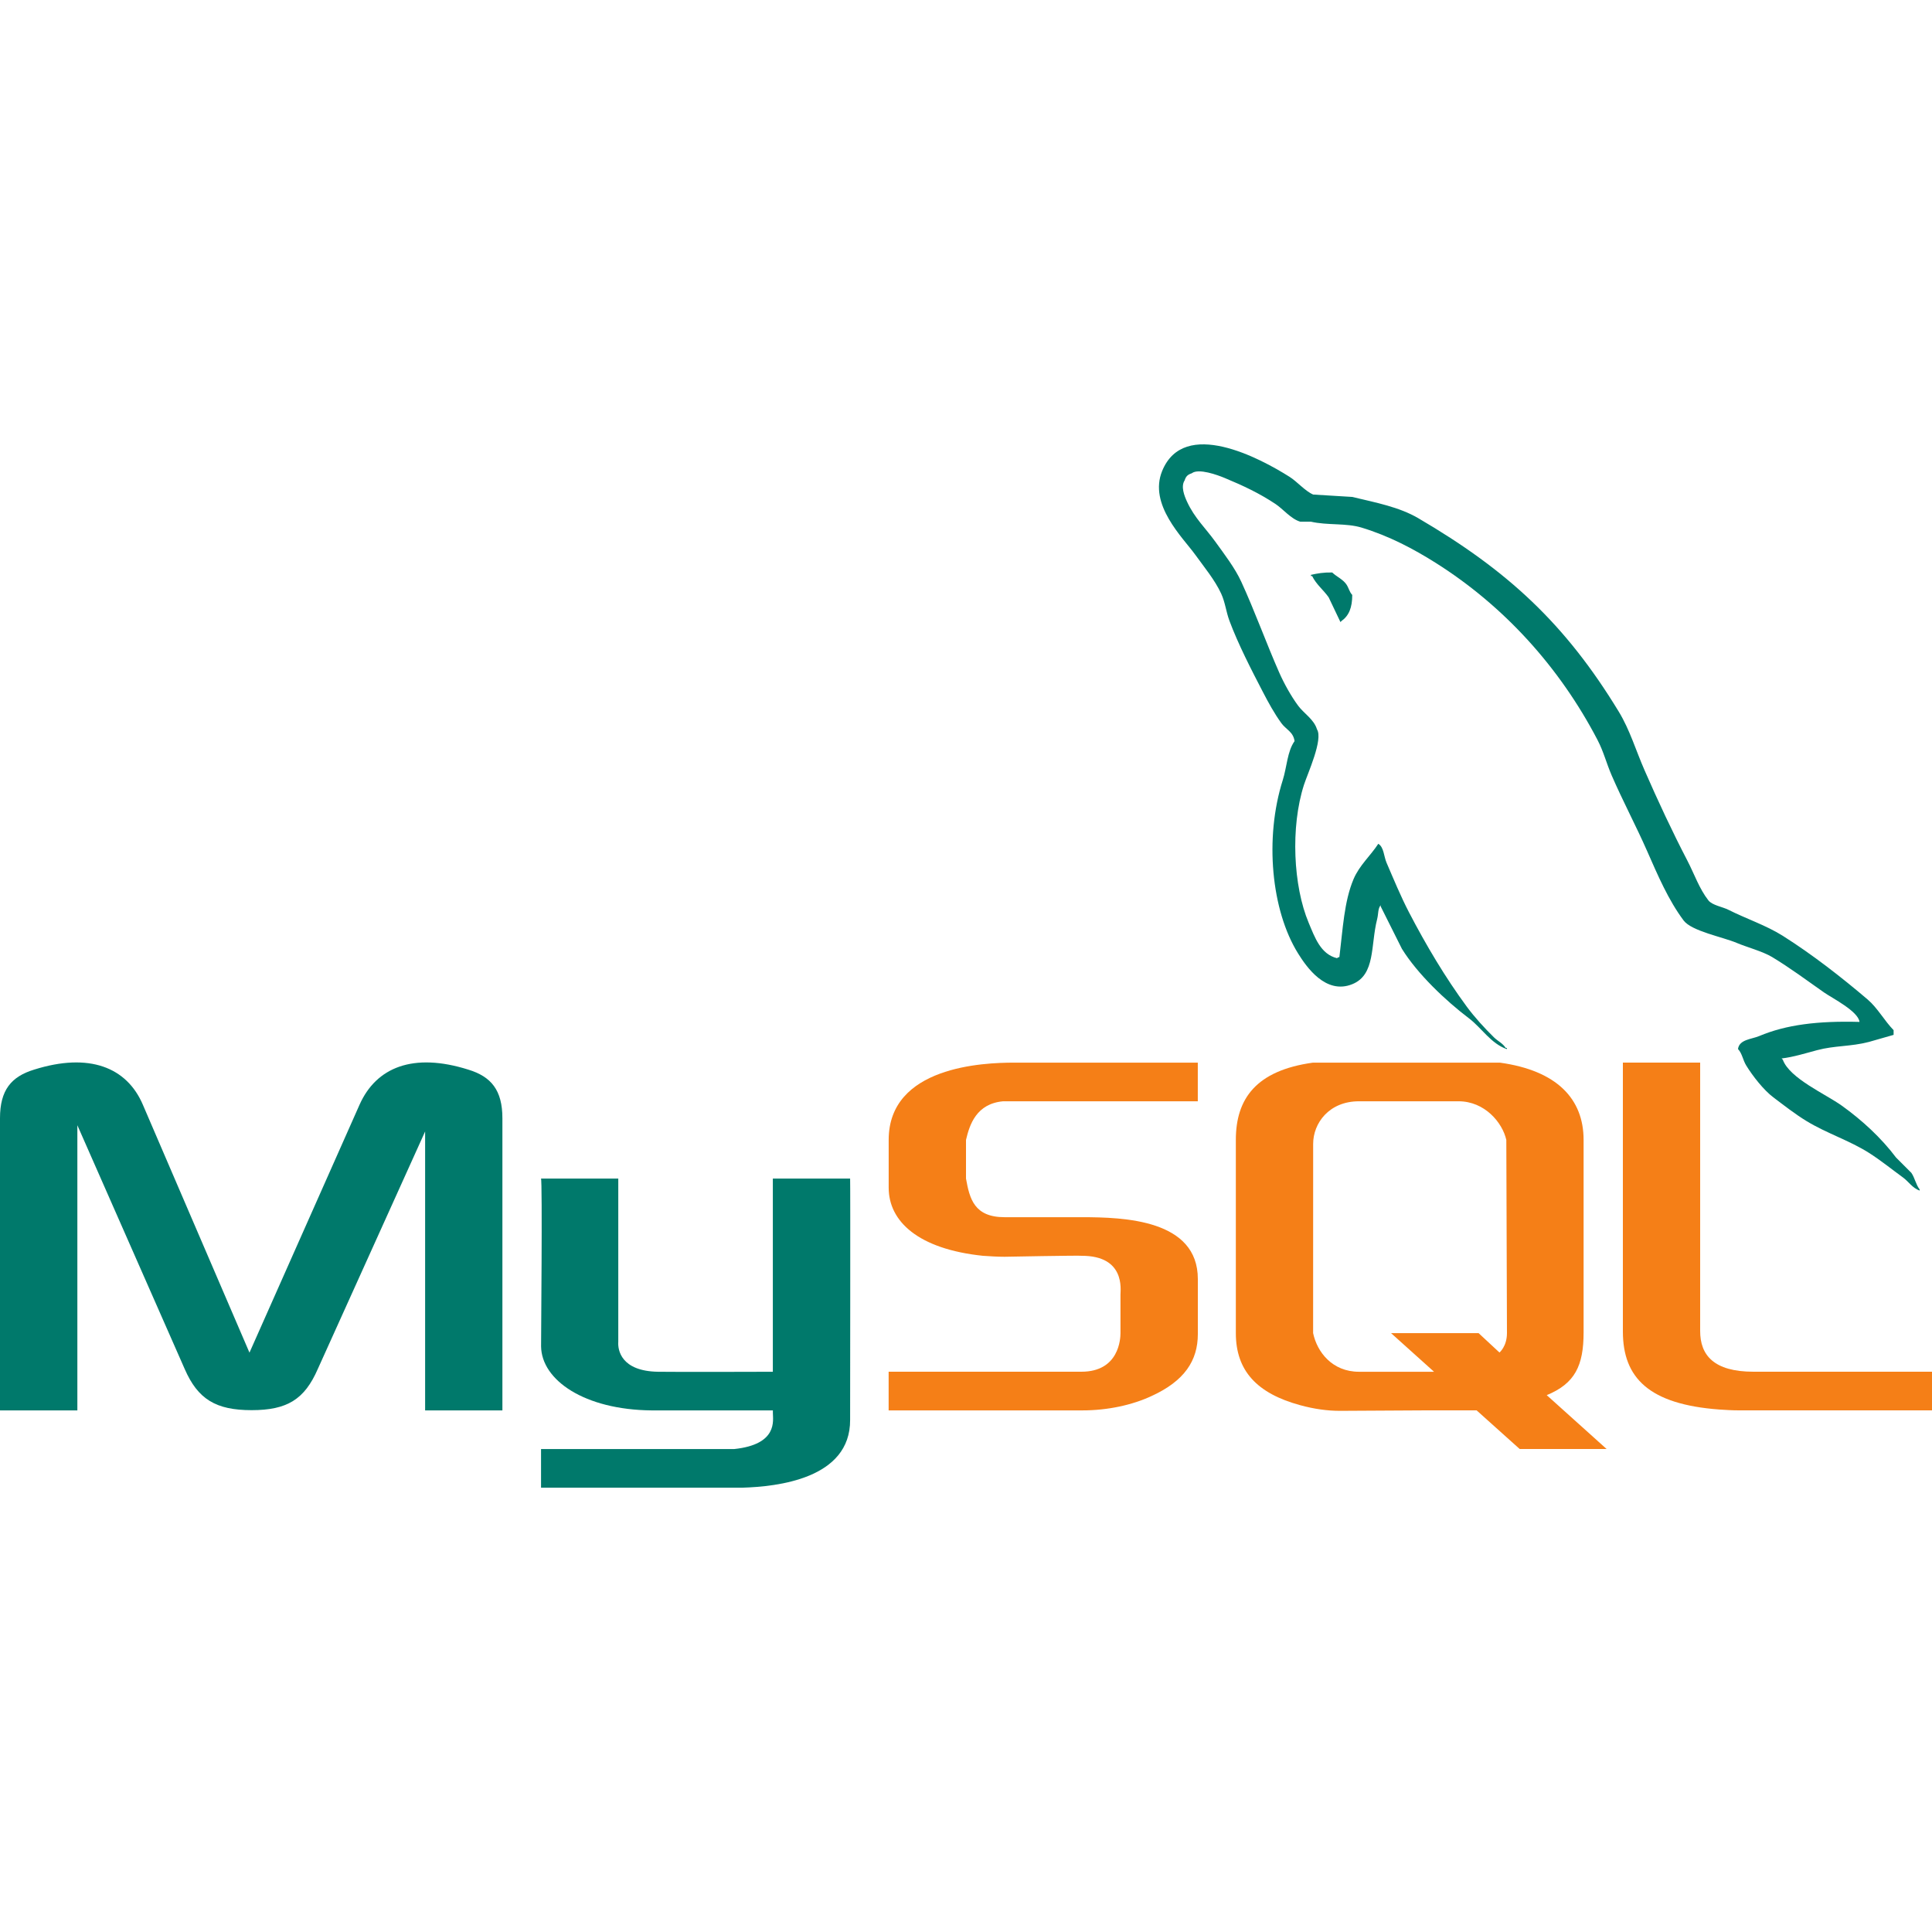
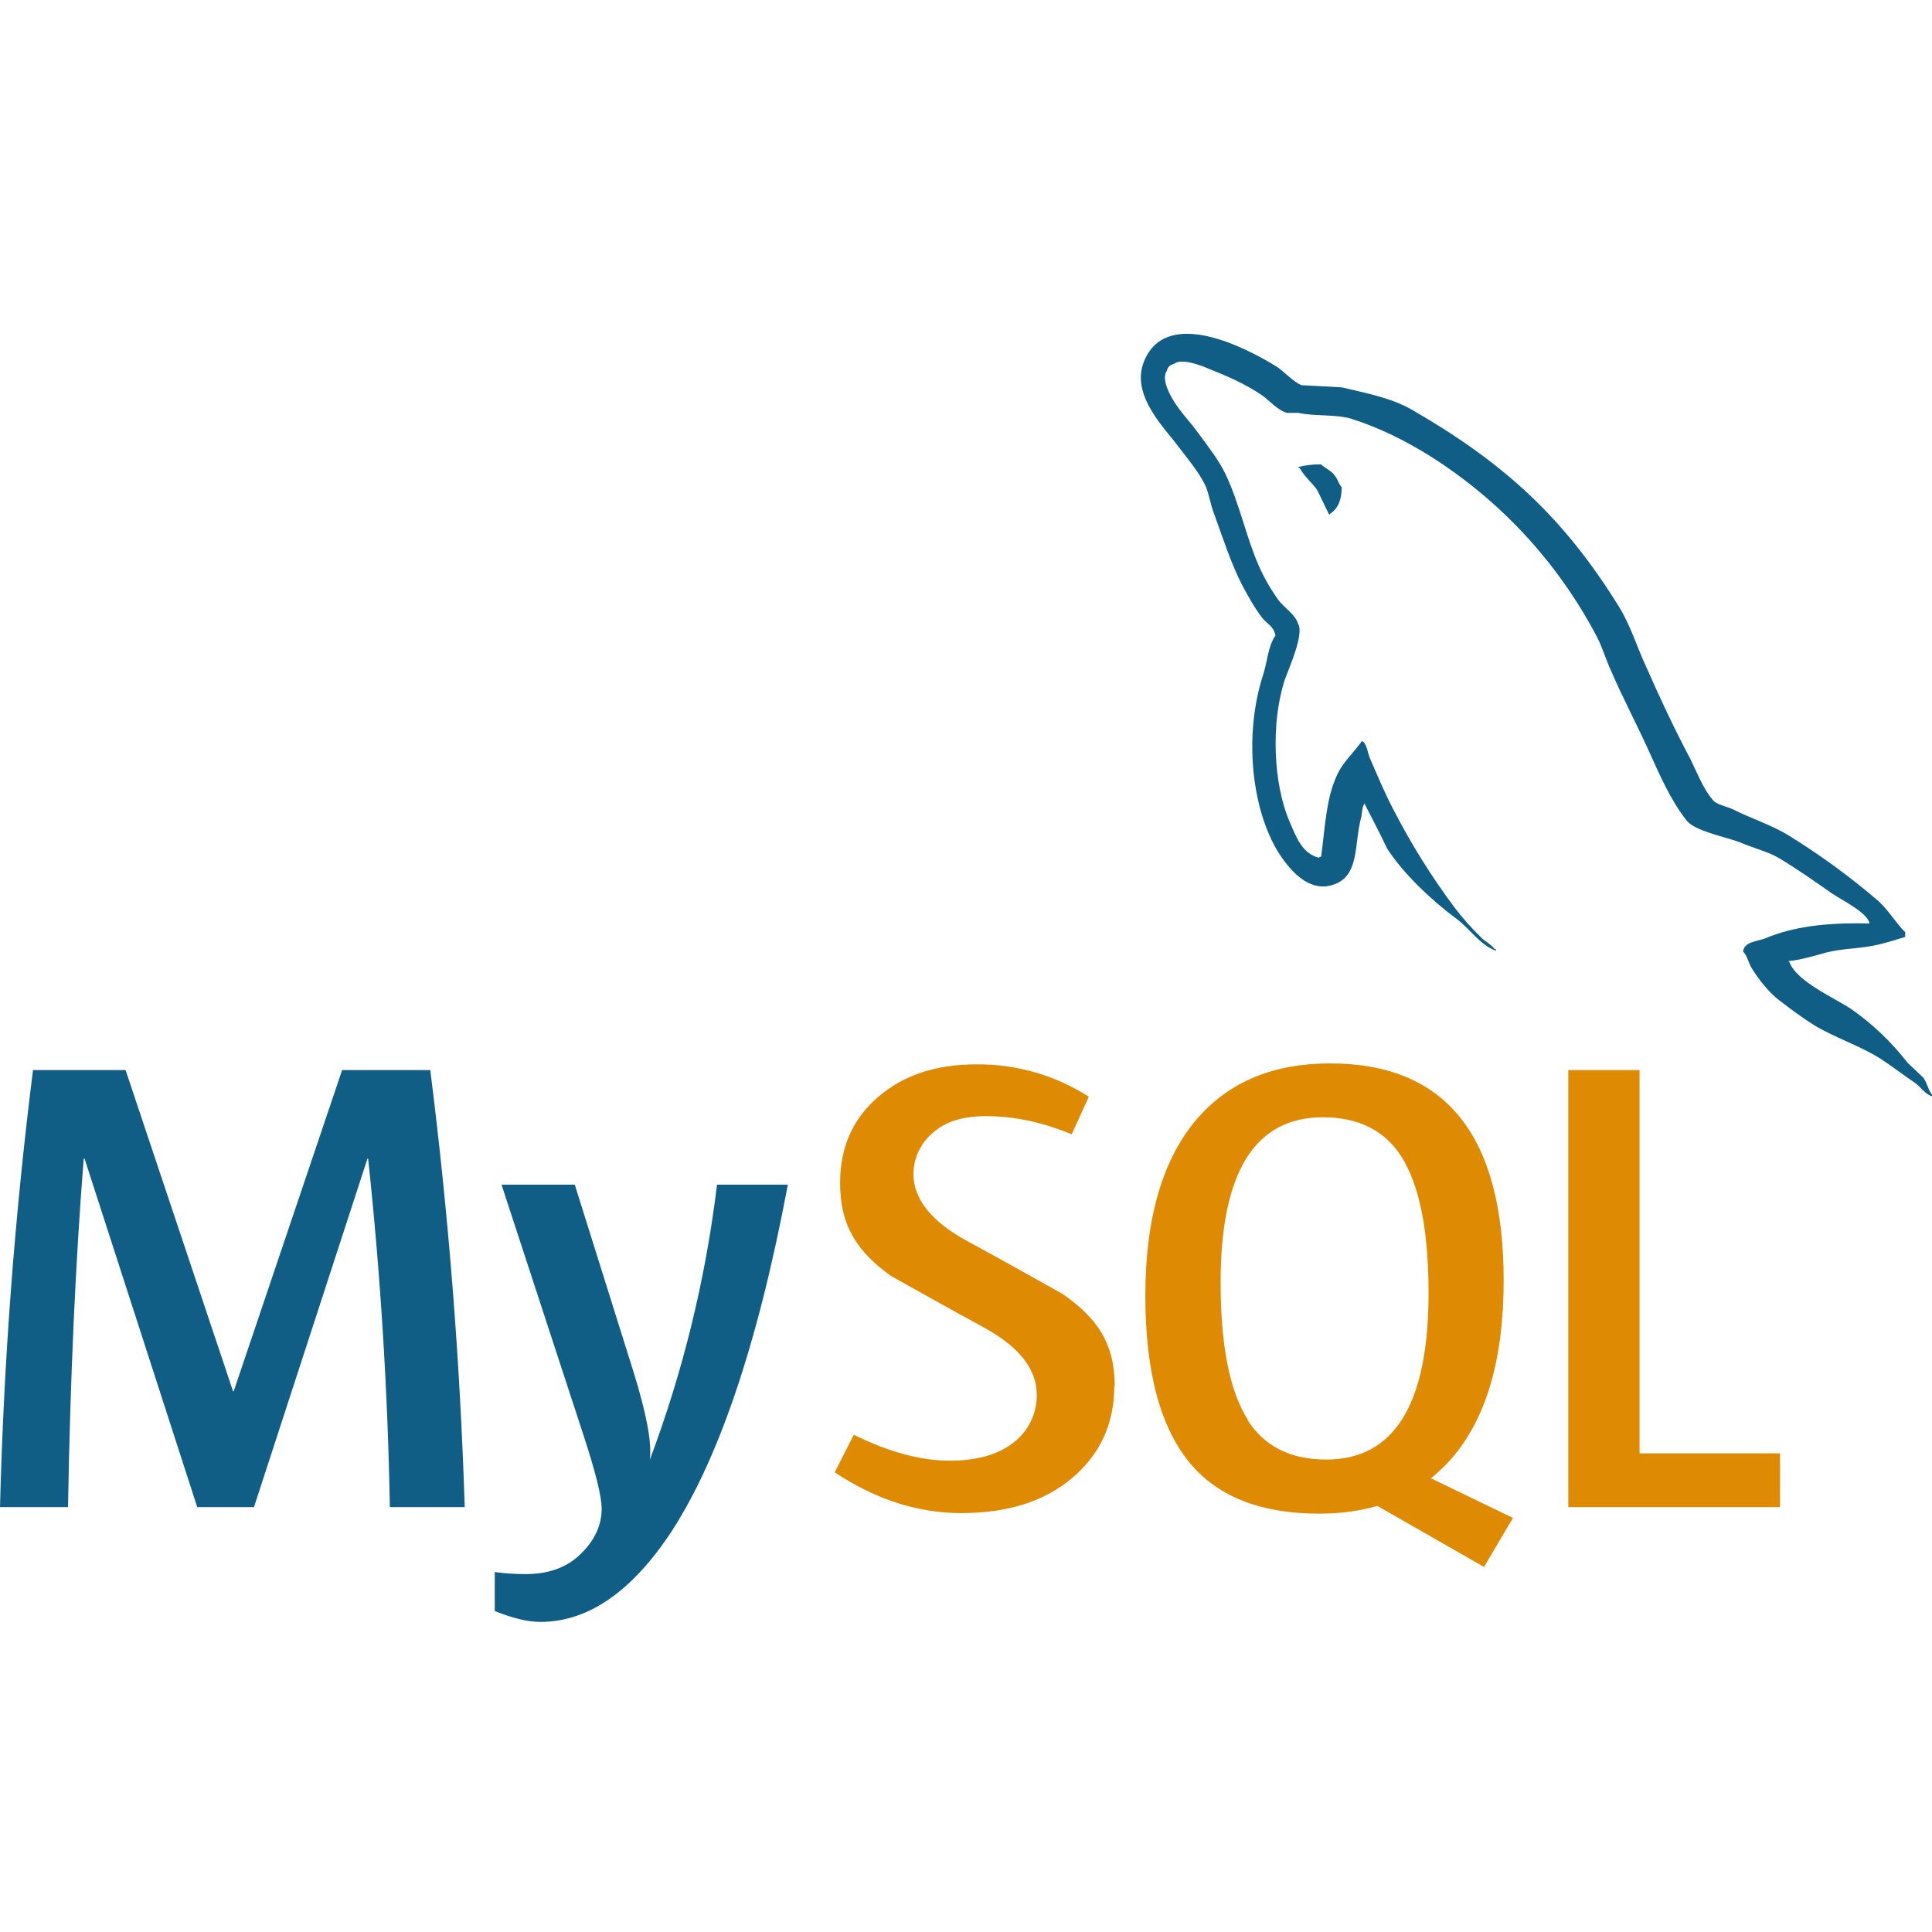
- <svg xmlns="http://www.w3.org/2000/svg" version="1.1" x="0px" y="0px" viewBox="0 0 48 48" style="enable-background:new 0 0 48 48;" xml:space="preserve">
-   <g id="Слой_1">
- </g>
-   <g id="Слой_2">
- </g>
-   <g id="Слой_3">
- </g>
-   <g id="Man_With_Money">
- </g>
-   <g id="Man_With_Money_1_">
- </g>
-   <g id="Man_With_Money_2_">
- </g>
-   <g id="Comparing">
- </g>
-   <g id="Showing_Big_Size">
- </g>
-   <g id="Afraid">
- </g>
-   <g id="Mad">
- </g>
-   <g id="Faint">
- </g>
-   <g id="Winner">
- </g>
-   <g id="Beach">
- </g>
-   <g id="Island_On_Water">
-     <path style="fill:#00796B;" d="M0.002,35.041h1.92v-7.085l2.667,6.057c0.329,0.755,0.779,1.022,1.662,1.022   s1.315-0.267,1.644-1.022l2.667-5.902v6.93h1.92v-7.258c0-0.697-0.277-1.035-0.849-1.209c-1.367-0.43-2.285-0.059-2.7,0.872   l-2.735,6.16l-2.649-6.16c-0.398-0.93-1.332-1.302-2.7-0.872C0.277,26.748,0,27.085,0,27.782v7.258H0.002z" />
-     <path style="fill:#00796B;" d="M13.441,29.281h1.92v4.055c-0.015,0.2,0.064,0.731,0.99,0.745c0.472,0.008,2.821,0,2.85,0v-4.8h1.92   c0.008,0,0,5.968,0,5.993c0.01,1.472-1.828,1.662-2.673,1.687h-5.006v-0.96c0.01,0,4.787,0.001,4.801,0   c1.088-0.115,0.959-0.714,0.959-0.896v-0.064H16.19c-1.67-0.015-2.735-0.751-2.747-1.59C13.441,33.373,13.479,29.317,13.441,29.281   z" />
-     <path style="fill:#F57F17;" d="M22.081,35.041h4.807c0.63,0,1.242-0.132,1.728-0.36c0.81-0.372,1.144-0.875,1.144-1.536v-1.368   c0-1.476-1.83-1.536-2.88-1.536h-1.92c-0.755,0-0.87-0.456-0.96-0.96v-0.96c0.09-0.384,0.258-0.9,0.923-0.96   c0.773,0,4.836,0,4.836,0v-0.96h-4.566c-0.755,0-3.114,0.09-3.114,1.92v1.187c0,0.84,0.738,1.524,2.34,1.692   c0.18,0.012,0.36,0.024,0.539,0.024c0,0,1.866-0.036,1.92-0.024c1.08,0,0.96,0.84,0.96,0.96v0.96c0,0.132-0.03,0.96-0.971,0.96   c-0.072,0-4.789,0-4.789,0V35.041z" />
-     <path style="fill:#F57F17;" d="M40.32,33.08c0,1.159,0.655,1.809,2.392,1.939c0.162,0.011,0.325,0.021,0.488,0.021H48v-0.96h-4.435   c-0.991,0-1.325-0.416-1.325-1.011v-6.669h-1.92V33.08z" />
-     <path style="fill:#F57F17;" d="M30.704,33.121v-4.8c0-1.02,0.5-1.724,1.916-1.92h0.672h3.447h0.525   c1.416,0.196,2.08,0.899,2.08,1.92v4.782c0,0.827-0.215,1.271-0.916,1.559L39.916,36h-2.16l-1.07-0.96h-1.257l-2.136,0.012   c-0.309,0-0.635-0.043-0.993-0.141C31.226,34.618,30.704,34.054,30.704,33.121z M32.624,33.121c0.098,0.467,0.473,0.96,1.14,0.96   h1.864l-1.068-0.96h2.175l0.519,0.482c0,0,0.186-0.152,0.186-0.482c0-0.33-0.016-4.8-0.016-4.8c-0.098-0.434-0.538-0.96-1.188-0.96   h-2.471c-0.749,0-1.14,0.548-1.14,1.058L32.624,33.121L32.624,33.121z" />
-     <path style="fill:#00796B;" d="M46.199,25.389c-1.031-0.028-1.818,0.068-2.491,0.351c-0.191,0.081-0.496,0.083-0.528,0.323   c0.105,0.11,0.121,0.275,0.205,0.41c0.16,0.26,0.432,0.609,0.674,0.791c0.265,0.2,0.538,0.414,0.821,0.587   c0.504,0.307,1.067,0.483,1.553,0.791c0.286,0.181,0.57,0.411,0.85,0.615c0.138,0.102,0.23,0.259,0.41,0.323   c0-0.01,0-0.019,0-0.029c-0.094-0.12-0.119-0.285-0.205-0.411c-0.127-0.127-0.254-0.254-0.381-0.381   c-0.372-0.494-0.846-0.929-1.348-1.289c-0.401-0.288-1.298-0.677-1.466-1.143c-0.01-0.01-0.019-0.019-0.03-0.03   c0.284-0.032,0.617-0.135,0.879-0.205c0.441-0.118,0.834-0.087,1.289-0.205c0.205-0.059,0.41-0.117,0.615-0.176   c0-0.039,0-0.078,0-0.117c-0.23-0.236-0.395-0.548-0.645-0.762c-0.657-0.559-1.373-1.117-2.11-1.583   c-0.409-0.258-0.915-0.426-1.348-0.645c-0.146-0.074-0.402-0.112-0.498-0.234c-0.228-0.29-0.351-0.659-0.527-0.996   c-0.368-0.708-0.73-1.482-1.055-2.227c-0.223-0.508-0.368-1.01-0.645-1.466c-1.331-2.188-2.764-3.509-4.982-4.807   c-0.472-0.276-1.041-0.385-1.642-0.528c-0.323-0.019-0.645-0.039-0.968-0.059c-0.197-0.083-0.401-0.323-0.587-0.44   c-0.735-0.465-2.621-1.475-3.165-0.147c-0.344,0.838,0.514,1.656,0.821,2.081c0.215,0.298,0.491,0.632,0.645,0.968   c0.101,0.22,0.119,0.441,0.205,0.674c0.213,0.574,0.55,1.228,0.826,1.759c0.139,0.269,0.293,0.551,0.469,0.791   c0.108,0.147,0.293,0.212,0.323,0.44c-0.181,0.253-0.191,0.646-0.293,0.968c-0.458,1.445-0.285,3.24,0.381,4.308   c0.204,0.328,0.686,1.032,1.348,0.762c0.579-0.236,0.45-0.967,0.615-1.612c0.037-0.146,0.014-0.253,0.088-0.351   c0,0.01,0,0.019,0,0.03c0.176,0.351,0.351,0.704,0.528,1.055c0.391,0.629,1.084,1.286,1.67,1.73   c0.304,0.23,0.544,0.628,0.938,0.762c0-0.01,0-0.019,0-0.03c-0.01,0-0.019,0-0.03,0c-0.076-0.119-0.196-0.168-0.293-0.264   c-0.229-0.225-0.485-0.504-0.674-0.762c-0.534-0.725-1.006-1.519-1.436-2.345c-0.205-0.395-0.384-0.829-0.557-1.231   c-0.067-0.155-0.066-0.389-0.205-0.469c-0.19,0.294-0.468,0.532-0.615,0.879c-0.234,0.555-0.265,1.233-0.351,1.934   c-0.052,0.018-0.029,0.006-0.059,0.029c-0.408-0.099-0.552-0.518-0.704-0.879c-0.384-0.912-0.455-2.38-0.117-3.429   c0.087-0.272,0.482-1.127,0.323-1.378c-0.076-0.251-0.328-0.396-0.468-0.587c-0.175-0.236-0.348-0.548-0.469-0.821   c-0.314-0.711-0.612-1.538-0.943-2.257c-0.158-0.344-0.425-0.691-0.645-0.996c-0.243-0.338-0.516-0.587-0.704-0.996   c-0.067-0.145-0.158-0.378-0.059-0.528c0.032-0.101,0.076-0.143,0.176-0.176c0.17-0.132,0.643,0.043,0.821,0.117   c0.47,0.195,0.862,0.381,1.26,0.645c0.191,0.127,0.384,0.372,0.615,0.44c0.088,0,0.176,0,0.264,0   c0.413,0.095,0.875,0.03,1.26,0.147c0.682,0.207,1.292,0.529,1.846,0.879c1.69,1.067,3.071,2.585,4.016,4.397   c0.152,0.292,0.218,0.57,0.351,0.879c0.27,0.624,0.611,1.266,0.879,1.876c0.268,0.609,0.53,1.223,0.909,1.73   c0.2,0.266,0.97,0.409,1.319,0.557c0.245,0.104,0.647,0.211,0.879,0.351c0.444,0.268,0.874,0.587,1.289,0.879   C45.528,24.803,46.167,25.124,46.199,25.389z" />
-     <path style="fill:#00796B;" d="M33.098,14.223c-0.215-0.004-0.367,0.023-0.528,0.059c0,0.01,0,0.019,0,0.03c0.01,0,0.019,0,0.03,0   c0.103,0.21,0.283,0.347,0.41,0.528c0.098,0.205,0.195,0.41,0.293,0.615c0.01-0.01,0.019-0.019,0.029-0.029   c0.181-0.128,0.265-0.332,0.264-0.645c-0.073-0.077-0.084-0.173-0.147-0.264C33.365,14.394,33.203,14.325,33.098,14.223z" />
-   </g>
+ <svg xmlns="http://www.w3.org/2000/svg" viewBox="0 0 24 24" id="mysql">
+   <path fill="#105E86" d="M6.532 19.554c-.146 0-.276-.009-.386-.026v.485c.226.09.413.135.566.135.573 0 1.101-.35 1.583-1.053.616-.91 1.114-2.371 1.492-4.379h-.88a14.741 14.741 0 0 1-.835 3.419c.028-.209-.041-.576-.205-1.102l-.727-2.317h-.91l1.014 3.099c.153.465.23.775.23.927 0 .219-.098.417-.295.594-.164.144-.379.218-.647.218z" />
+   <path fill="#DE8A03" d="M19.482 13.293v5.429h2.63v-.668h-1.745v-4.761z" />
+   <path fill="#105E86" d="M1.04 14.392h.01l1.4 4.33h.705l1.41-4.33h.008a49.03 49.03 0 0 1 .27 4.33h.93a57.767 57.767 0 0 0-.428-5.429H4.25l-1.347 3.99h-.008l-1.335-3.99H.41A54.641 54.641 0 0 0 0 18.722h.845c.027-1.588.092-3.031.195-4.33z" />
+   <path fill="#DE8A03" d="M18.679 15.906c0-1.796-.718-2.696-2.155-2.696-.704 0-1.254.228-1.65.684-.43.499-.646 1.233-.646 2.204 0 .954.19 1.655.574 2.101.35.403.877.604 1.583.604.264 0 .506-.032.725-.096l1.325.758.36-.61h-.003l-1.016-.491c.09-.075.177-.155.255-.245.433-.498.648-1.236.648-2.213zm-2.203 2.225c-.445 0-.77-.164-.978-.491l.002-.005c-.225-.353-.337-.923-.337-1.704 0-1.368.424-2.052 1.27-2.052.443 0 .77.164.977.491.224.355.336.919.336 1.692 0 1.378-.424 2.069-1.27 2.069zM13.2 16.074s-.794-.447-1.187-.658c-.432-.236-.666-.513-.666-.834a.67.67 0 0 1 .248-.515c.152-.136.371-.202.654-.202.349 0 .704.076 1.064.226l.213-.467a2.544 2.544 0 0 0-1.4-.402c-.5 0-.905.134-1.22.407-.313.27-.47.623-.47 1.065 0 .531.21.854.632 1.156 0 0 .775.436 1.163.645.418.231.648.506.648.83a.737.737 0 0 1-.3.604c-.19.144-.451.216-.783.216-.357 0-.752-.106-1.19-.322l-.237.467c.509.337 1.03.506 1.573.506.581 0 1.04-.147 1.384-.442.344-.294.516-.673.516-1.135l.006.003c0-.529-.215-.848-.648-1.148z" />
+   <path fill="#105E86" d="M16.405 5.768c-.115 0-.193.014-.274.032v.013h.014c.054.102.146.177.214.268.054.105.1.21.154.314l.014-.015c.094-.065.14-.169.14-.327-.04-.046-.046-.092-.08-.137-.04-.066-.126-.098-.18-.15l-.002.002z" />
+   <path fill="#105E86" d="M23.695 13.2a3.215 3.215 0 0 0-.695-.663c-.214-.143-.682-.344-.77-.584l-.013-.014c.146-.013.32-.065.46-.104.227-.059.435-.046.67-.104.106-.026.213-.059.32-.092v-.059c-.12-.118-.21-.278-.334-.388a8.86 8.86 0 0 0-1.104-.808c-.21-.132-.476-.216-.697-.328-.08-.039-.214-.059-.26-.125-.12-.143-.19-.334-.275-.505-.192-.361-.38-.761-.547-1.142-.12-.257-.193-.513-.34-.749-.69-1.116-1.437-1.793-2.586-2.454-.247-.137-.543-.196-.856-.269-.167-.008-.334-.02-.5-.027-.11-.046-.216-.171-.31-.231-.38-.236-1.364-.746-1.644-.071-.18.426.267.846.422 1.062.115.15.26.322.34.491.047.114.06.231.107.35.106.289.207.61.347.881.073.137.153.282.247.405.054.072.146.105.167.223-.094.134-.1.328-.154.491-.24.743-.146 1.662.194 2.209.107.163.362.524.703.386.3-.118.234-.491.32-.82.02-.079.007-.131.048-.184v.015c.094.185.188.36.274.545.206.322.566.656.867.879.16.118.287.322.487.395v-.02h-.015c-.043-.057-.1-.084-.154-.131a3.384 3.384 0 0 1-.35-.393 8.58 8.58 0 0 1-.747-1.196c-.11-.206-.202-.428-.29-.631-.04-.078-.04-.196-.107-.236-.1.143-.247.268-.32.445-.127.283-.14.63-.188.992-.027.007-.014 0-.027.014-.214-.051-.287-.269-.367-.452-.2-.466-.233-1.215-.06-1.753.047-.137.247-.571.167-.703-.042-.125-.174-.196-.247-.297a2.444 2.444 0 0 1-.24-.419c-.16-.367-.24-.774-.414-1.141-.08-.17-.22-.348-.334-.504-.127-.177-.267-.301-.368-.511-.033-.072-.08-.191-.027-.269.014-.053.042-.074.094-.088.088-.071.335.022.422.061.247.098.455.19.662.328.094.065.195.189.315.222h.14c.214.046.455.014.655.072.355.112.675.275.962.452a5.885 5.885 0 0 1 2.085 2.244c.08.151.115.29.188.447.14.324.313.651.455.964.14.309.275.625.476.881.1.137.502.209.682.281.133.059.34.113.46.185.23.137.454.295.67.446.11.075.443.239.463.371-.535-.014-.95.039-1.297.185-.1.039-.26.039-.274.164.055.052.063.137.11.21.08.131.218.307.346.4.14.108.28.212.427.304.26.157.555.25.81.408.145.092.293.209.44.307.073.049.12.138.214.169V13.6c-.046-.059-.06-.144-.105-.21-.067-.066-.134-.125-.2-.19z" />
</svg>
